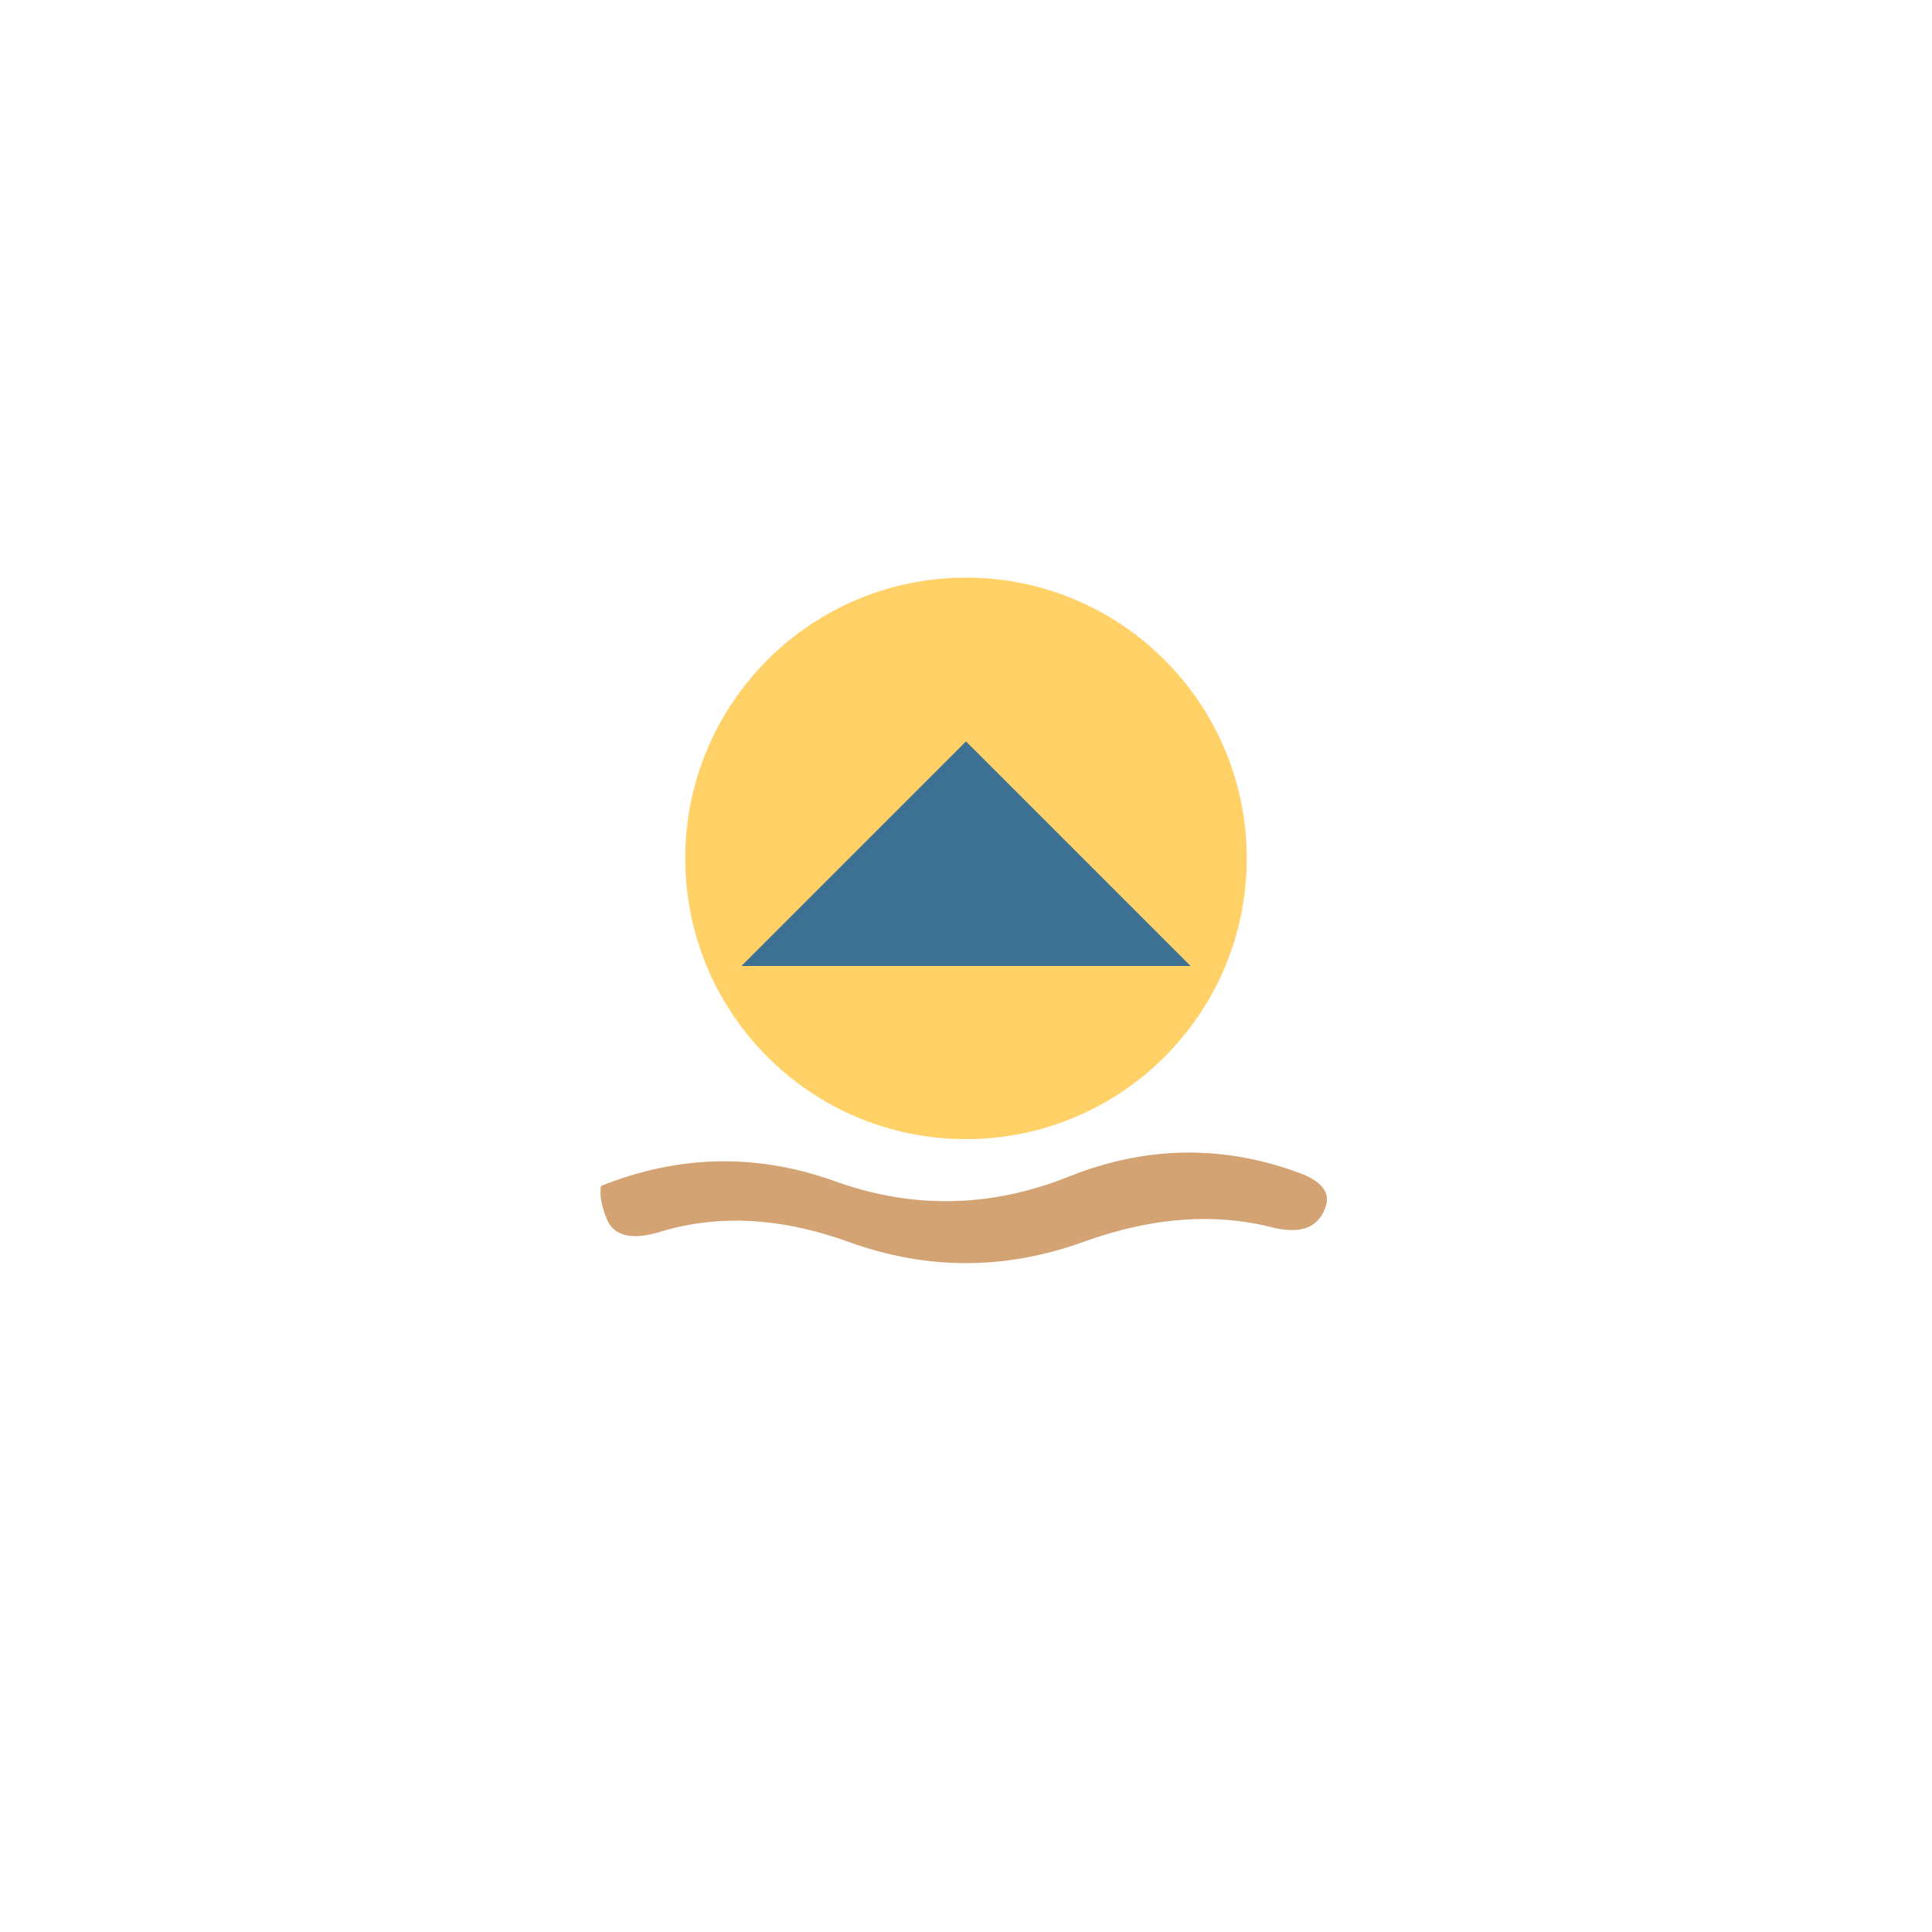
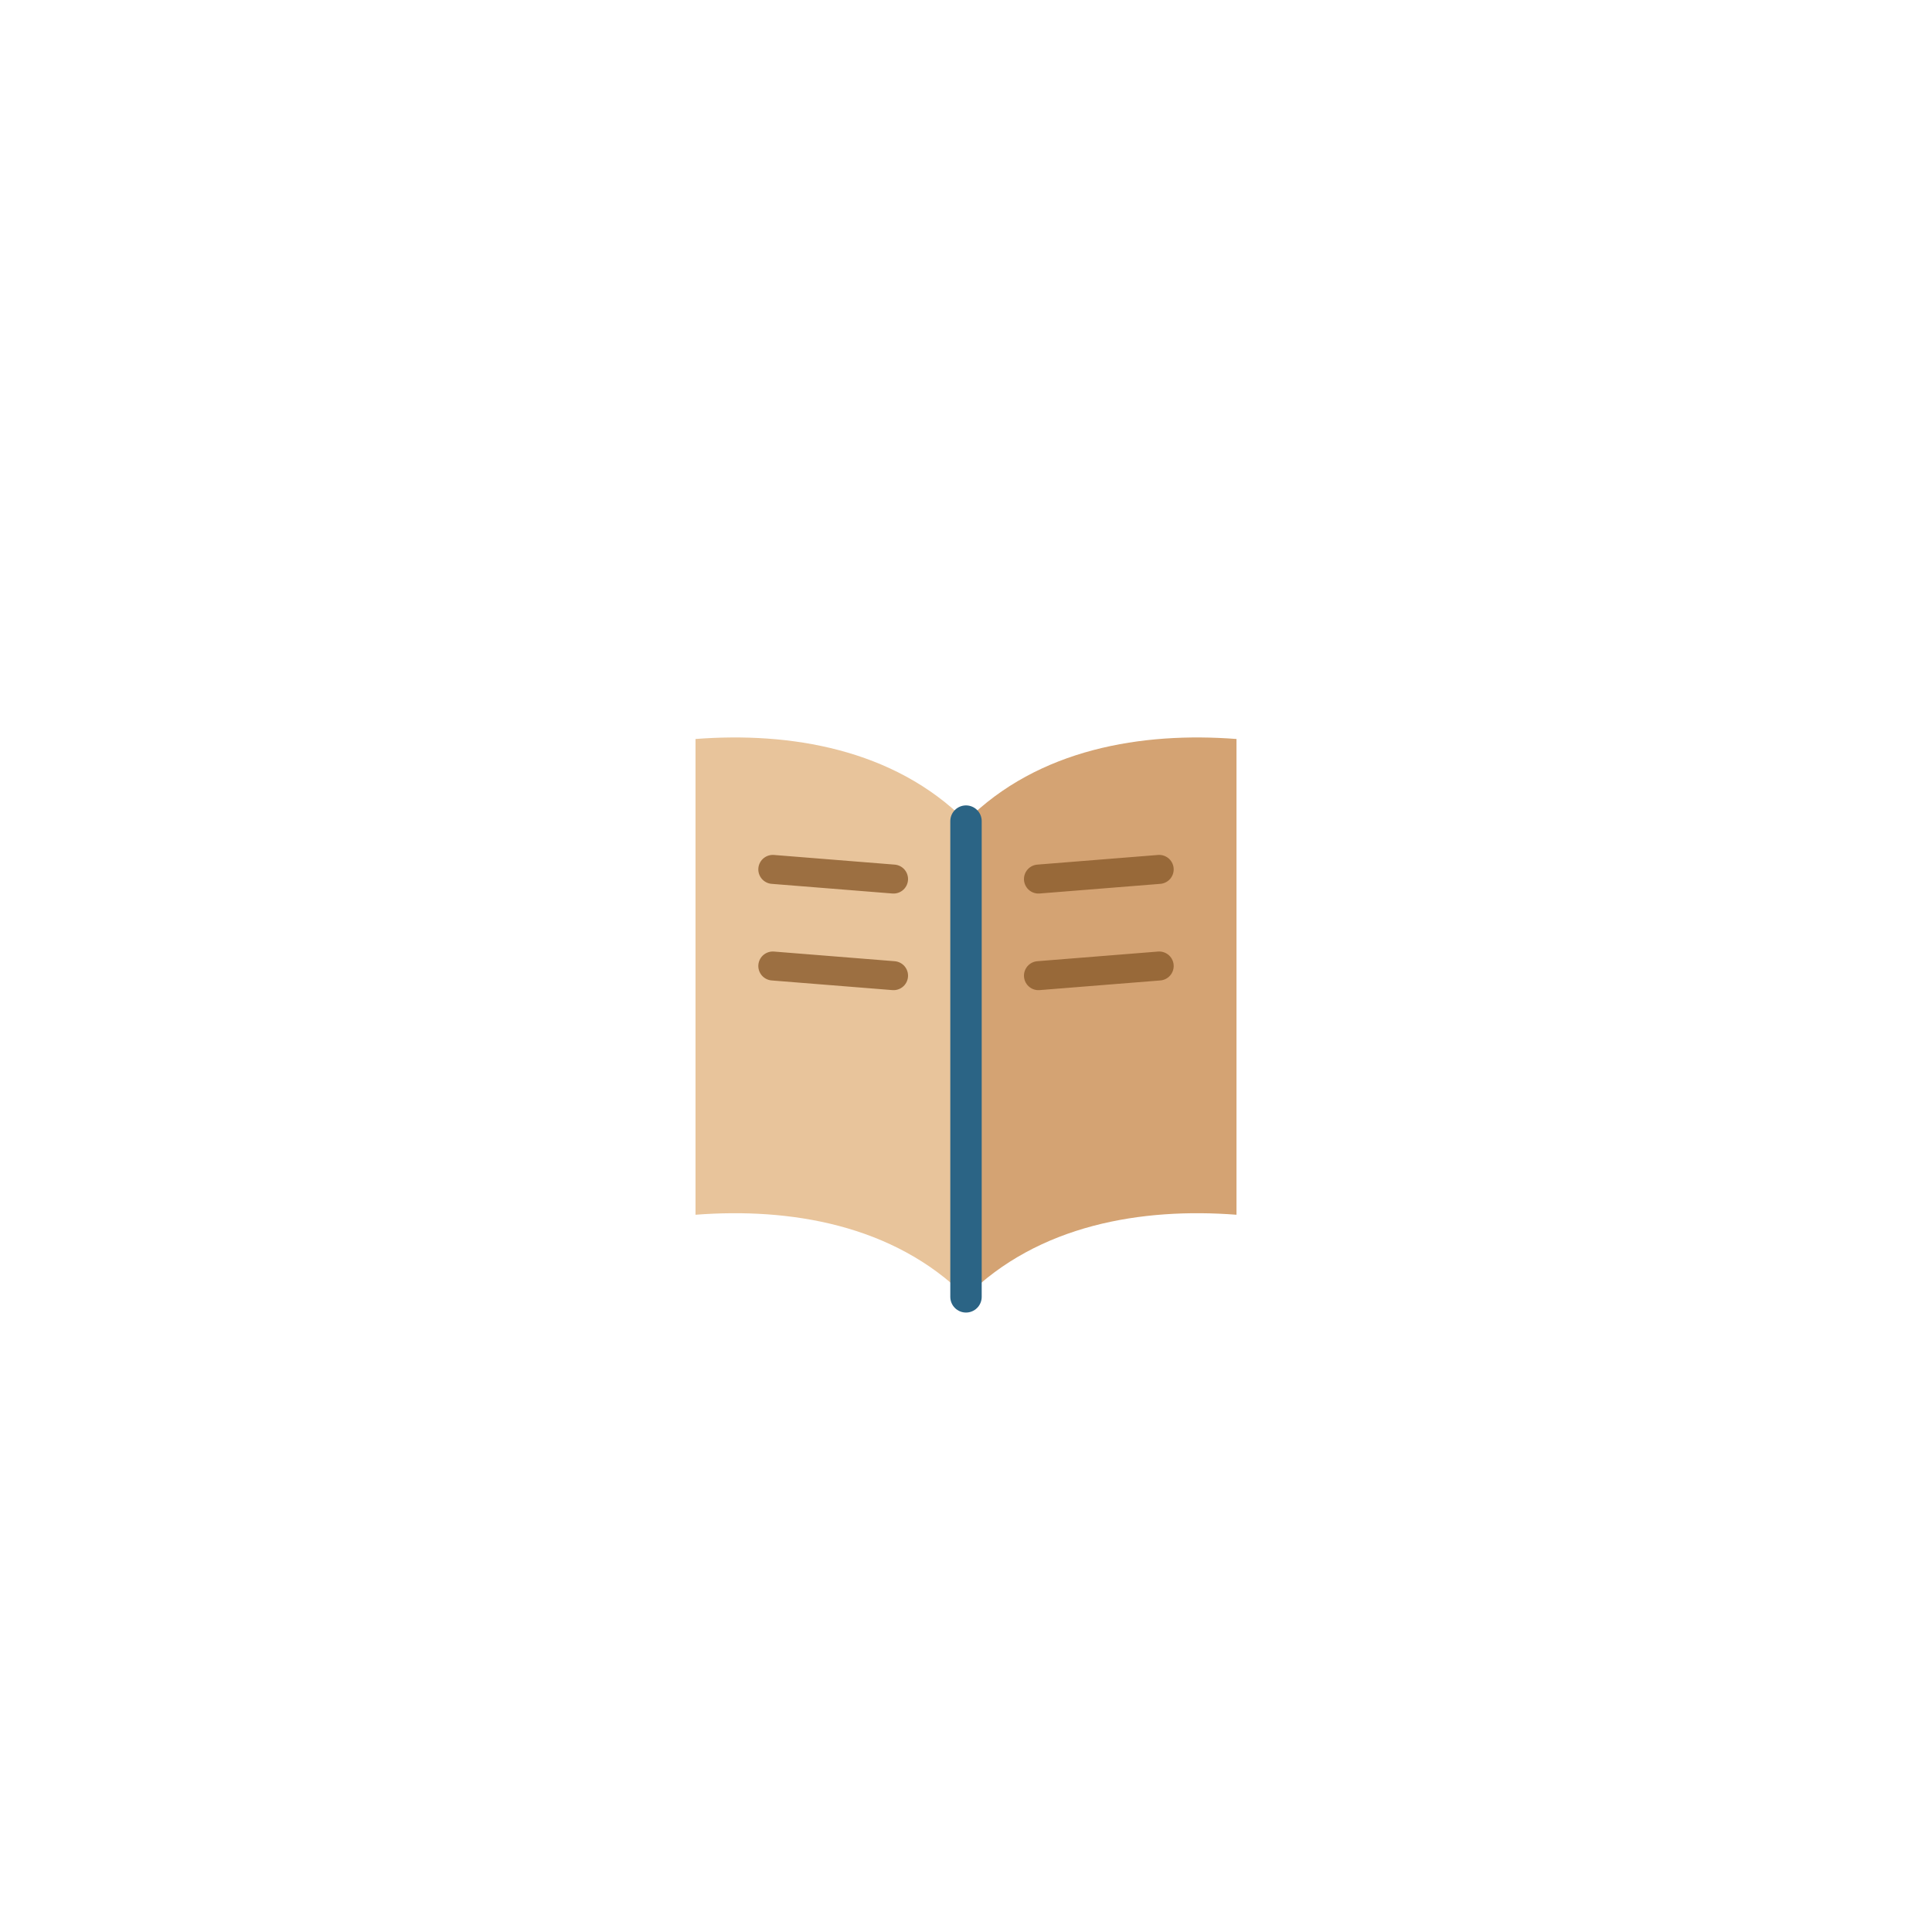
<svg xmlns="http://www.w3.org/2000/svg" viewBox="0 0 1024 1024">
-   <g transform="translate(512 512) scale(0.62) translate(-512 -512)">
-     <circle cx="512" cy="420" r="240" fill="#ffd166" />
-     <path d="M 320 512 L 512 320 L 704 512 Z" fill="#3d7194" />
-     <path d="M 200 700 Q 300 660 400 696 Q 500 732 600 692 Q 700 652 800 690 Q 824 700 820 716 Q 812 744 776 736 Q 700 716 612 748 Q 512 784 412 748 Q 324 716 248 740 Q 212 750 204 726 Q 198 710 200 700 Z" fill="#d4a373" />
+   <g transform="translate(512 512) scale(0.64) translate(-512 -512)">
+     <path d="M512 392 C452 332 366 318 288 324 L288 718 C366 712 452 726 512 786 Z" fill="#e8c49b" />
+     <path d="M512 392 C572 332 658 318 736 324 L736 718 C658 712 572 726 512 786 Z" fill="#d4a373" />
+     <path d="M512 392 L512 786" stroke="#2b6485" stroke-width="26" stroke-linecap="round" />
+     <path d="M352 432 L452 440 M352 512 L452 520 M572 440 L672 432 M572 520 L672 512" stroke="#8a5a2b" stroke-width="24" stroke-linecap="round" opacity=".8" />
  </g>
</svg>
